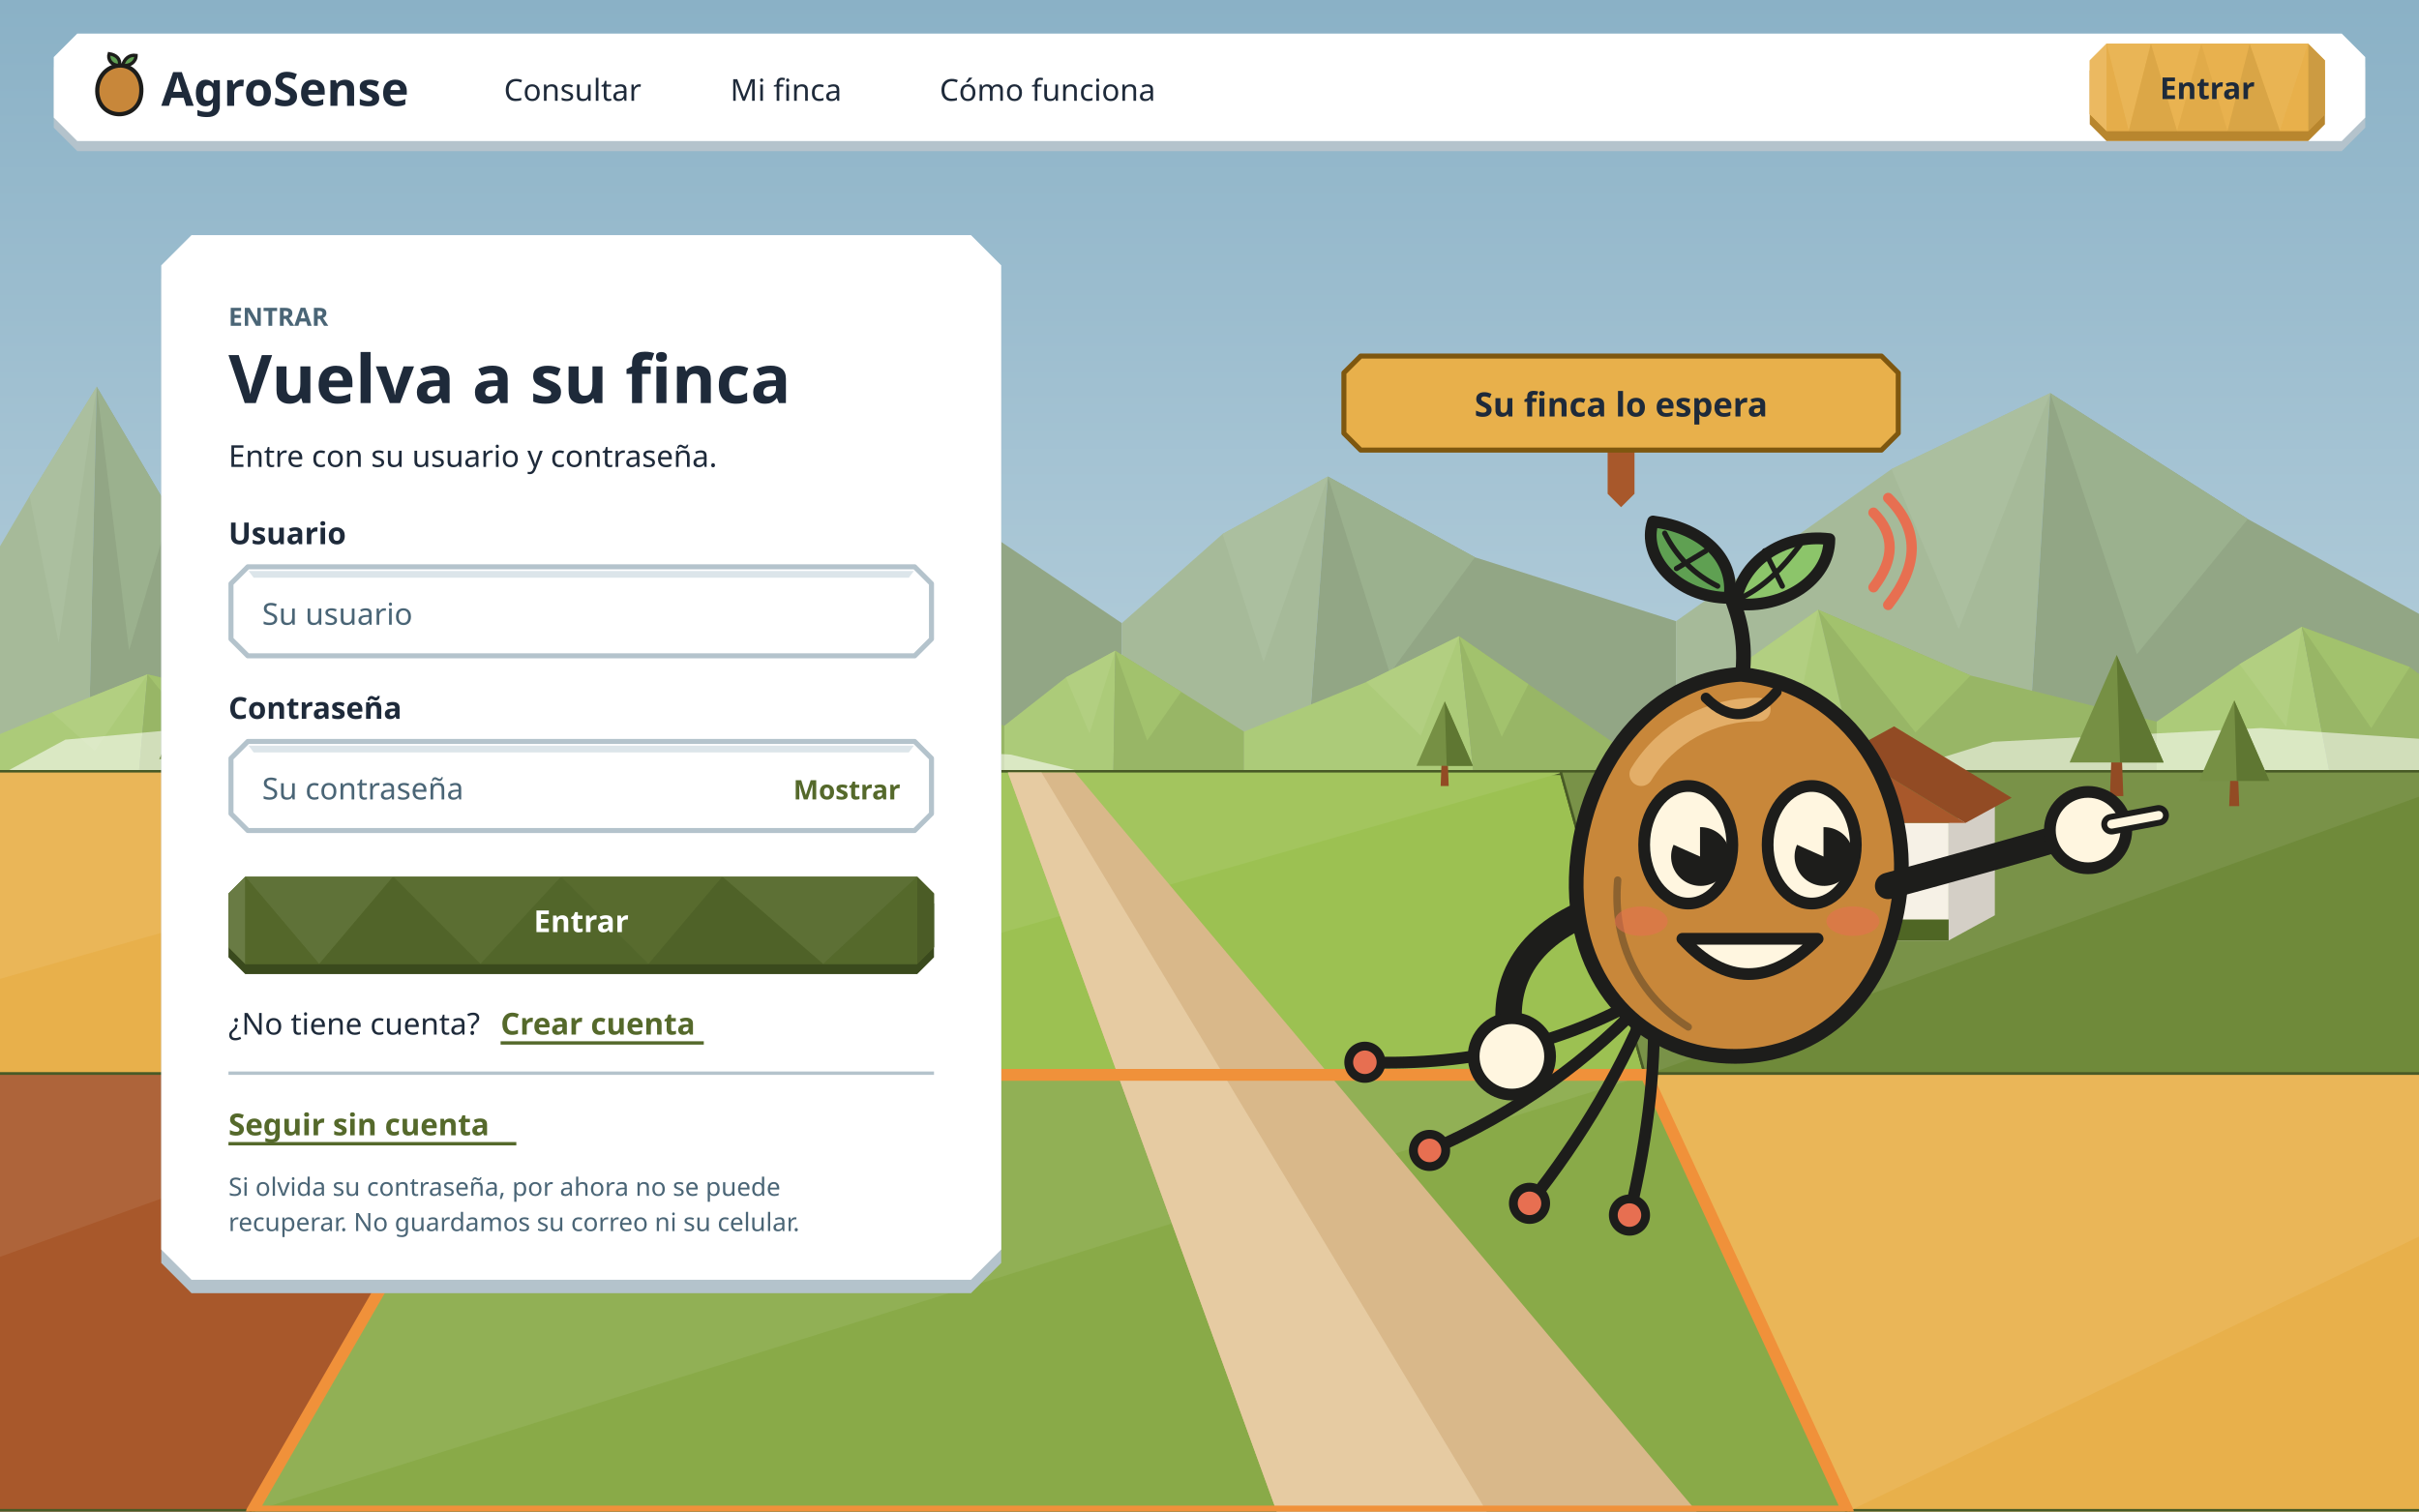
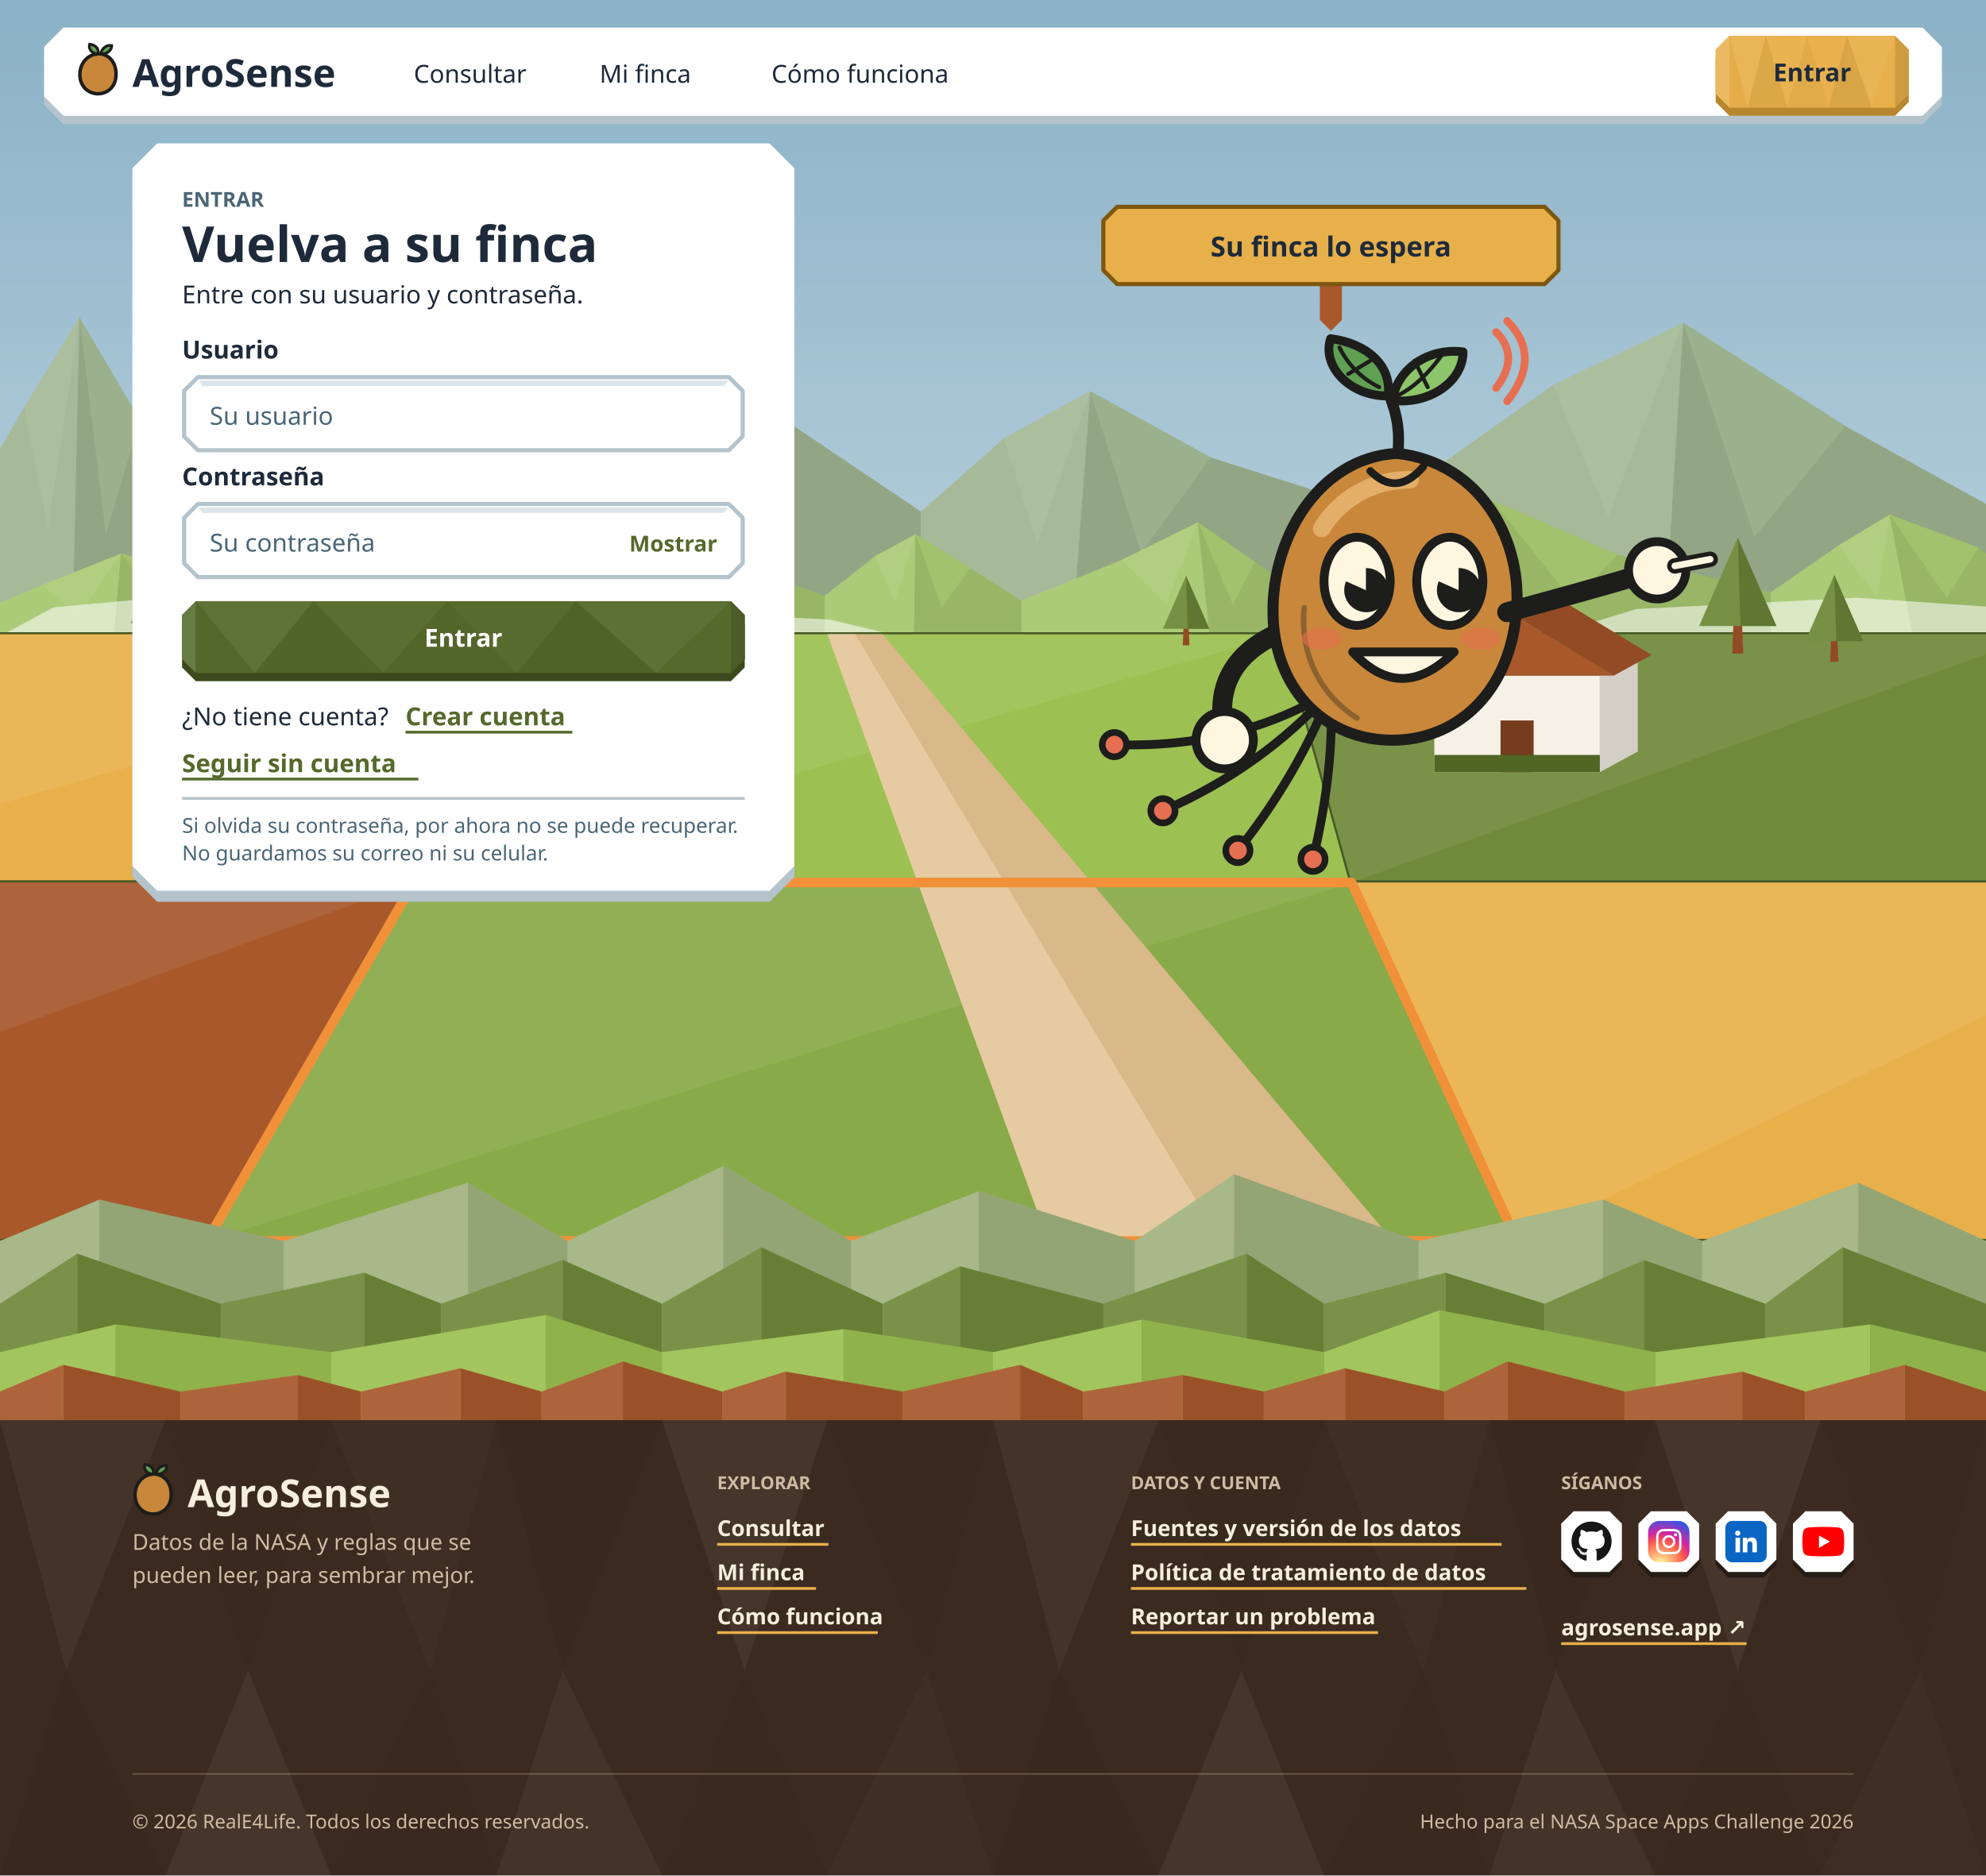
- <svg xmlns="http://www.w3.org/2000/svg" width="1440" height="900" viewBox="0 0 1440 900">
-   <rect width="1440" height="900" fill="#8FA9B8" />
+ <svg xmlns="http://www.w3.org/2000/svg" width="1440" height="1360" viewBox="0 0 1440 1360">
+   <rect width="1440" height="1360" fill="#8FA9B8" />
  <defs>
    <clipPath id="recorte-login">
      <rect width="1440" height="900" />
    </clipPath>
  </defs>
  <g id="fondo" clip-path="url(#recorte-login)">
    <g transform="translate(0 0) scale(1)">
      <g id="cielo">
        <defs>
          <linearGradient id="cielo-vereda" x1="0" y1="0" x2="0" y2="1">
            <stop offset="0" stop-color="#8AB1C6" />
            <stop offset="1" stop-color="#E0ECF1" />
          </linearGradient>
        </defs>
        <rect width="1440" height="900" fill="url(#cielo-vereda)" />
      </g>
      <g id="lejano">
        <polygon points="-40,393.222 17.606,295.331 57.566,230.245 52.22,470 -40,470" fill="#A6BA99" />
        <polygon points="57.566,230.245 101.401,304.605 158.177,381.239 158.177,470 52.22,470" fill="#92A685" />
        <polygon points="17.606,295.331 57.566,230.245 34.913,382.666" fill="#ABBF9F" />
        <polygon points="57.566,230.245 101.401,304.605 76.811,387.302" fill="#9BB18E" />
        <polygon points="158.177,381.239 303.641,266.091 410.507,187.566 409.388,470 158.177,470" fill="#A6BA99" />
        <polygon points="410.507,187.566 550.547,292.056 667.812,371.044 667.812,470 409.388,470" fill="#92A685" />
        <polygon points="303.641,266.091 410.507,187.566 356.514,368.045" fill="#ABBF9F" />
        <polygon points="410.507,187.566 550.547,292.056 479.967,381.028" fill="#9BB18E" />
        <polygon points="667.812,371.044 727.786,317.937 790.483,283.727 776.651,470 667.812,470" fill="#A6BA99" />
        <polygon points="790.483,283.727 877.992,331.801 997.726,369.864 997.726,470 776.651,470" fill="#92A685" />
        <polygon points="727.786,317.937 790.483,283.727 752.218,393.969" fill="#ABBF9F" />
        <polygon points="790.483,283.727 877.992,331.801 827.321,400.901" fill="#9BB18E" />
        <polygon points="997.726,369.864 1125.98,279.314 1220.45,234.059 1206.02,470 997.726,470" fill="#A6BA99" />
        <polygon points="1220.45,234.059 1338.11,309.047 1480,387.666 1480,470 1206.02,470" fill="#92A685" />
        <polygon points="1125.98,279.314 1220.45,234.059 1166,374.657" fill="#ABBF9F" />
        <polygon points="1220.45,234.059 1338.11,309.047 1272.06,389.524" fill="#9BB18E" />
      </g>
      <g id="medio">
        <polygon points="-40,453.72 30.942,424.23 87.808,401.53 81.83,470 -40,470" fill="#ACCB79" />
        <polygon points="87.808,401.53 163.929,419.574 252.098,432.524 252.098,470 81.83,470" fill="#98B666" />
        <polygon points="30.942,424.23 87.808,401.53 56.386,447.115" fill="#B2CF81" />
        <polygon points="87.808,401.53 163.929,419.574 122.879,444.787" fill="#A2C26D" />
        <polygon points="252.098,432.524 325.909,371.11 403.414,346.407 437.602,470 252.098,470" fill="#ACCB79" />
        <polygon points="403.414,346.407 505.675,398.93 597.892,432.128 597.892,470 437.602,470" fill="#98B666" />
        <polygon points="325.909,371.11 403.414,346.407 381.755,420.555" fill="#B2CF81" />
        <polygon points="403.414,346.407 505.675,398.93 471.639,434.465" fill="#A2C26D" />
        <polygon points="597.892,432.128 634.525,403.363 663.918,387.487 662.606,470 597.892,470" fill="#ACCB79" />
        <polygon points="663.918,387.487 703.137,411.9 740.58,435.632 740.58,470 662.606,470" fill="#98B666" />
        <polygon points="634.525,403.363 663.918,387.487 648.565,436.681" fill="#B2CF81" />
        <polygon points="663.918,387.487 703.137,411.9 682.871,440.95" fill="#A2C26D" />
        <polygon points="740.58,435.632 813.424,406.067 868.553,378.828 878.121,470 740.58,470" fill="#ACCB79" />
        <polygon points="868.553,378.828 909.824,407.404 961.824,443.19 961.824,470 878.121,470" fill="#98B666" />
        <polygon points="813.424,406.067 868.553,378.828 845.772,438.034" fill="#B2CF81" />
        <polygon points="868.553,378.828 909.824,407.404 893.973,438.702" fill="#A2C26D" />
        <polygon points="961.824,443.19 1028.1,401.533 1082.33,363.079 1107.51,470 961.824,470" fill="#ACCB79" />
        <polygon points="1082.33,363.079 1173.04,402.21 1283.86,429.665 1283.86,470 1107.51,470" fill="#98B666" />
        <polygon points="1028.1,401.533 1082.33,363.079 1067.81,435.767" fill="#B2CF81" />
        <polygon points="1082.33,363.079 1173.04,402.21 1140.27,436.105" fill="#A2C26D" />
        <polygon points="1283.86,429.665 1333.17,395.511 1370.22,373.223 1388.64,470 1283.86,470" fill="#ACCB79" />
        <polygon points="1370.22,373.223 1434.5,397.169 1480,431.419 1480,470 1388.64,470" fill="#98B666" />
        <polygon points="1333.17,395.511 1370.22,373.223 1360.9,432.756" fill="#B2CF81" />
        <polygon points="1370.22,373.223 1434.5,397.169 1411.57,433.585" fill="#A2C26D" />
      </g>
      <g id="niebla">
        <polygon points="1079.97,474.501 1186.41,441.699 1346.07,433.499 1527.01,445.8 1612.16,474.501" fill="#FFFFFF" fill-opacity="0.55" />
        <polygon points="241.935,465.794 327.561,446.923 456,442.206 601.563,449.282 670.064,465.794" fill="#FFFFFF" fill-opacity="0.55" />
        <polygon points="-28.161,476.647 38.872,440.412 139.422,431.353 253.379,444.941 307.006,476.647" fill="#FFFFFF" fill-opacity="0.55" />
      </g>
      <g id="parcelas">
        <polygon points="-40,460 430,460 300,640 -200,640" fill="#E8B04B" stroke="#485A26" stroke-width="3" stroke-linejoin="round" />
        <polygon points="-40,460 430,460 -200,640" fill="#EAB658" />
        <polygon points="430,460 930,460 980,640 300,640" fill="#9CC152" stroke="#485A26" stroke-width="3" stroke-linejoin="round" />
        <polygon points="430,460 930,460 300,640" fill="#A3C55E" />
        <polygon points="930,460 1480,460 1640,640 980,640" fill="#6F8A3A" stroke="#485A26" stroke-width="3" stroke-linejoin="round" />
        <polygon points="930,460 1480,460 980,640" fill="#799248" />
        <polygon points="-200,640 300,640 150,900 -420,900" fill="#A8582B" stroke="#485A26" stroke-width="3" stroke-linejoin="round" />
        <polygon points="-200,640 300,640 -420,900" fill="#AE643A" />
        <polygon points="300,640 980,640 1100,900 150,900" fill="#89AA48" stroke="#485A26" stroke-width="3" stroke-linejoin="round" />
        <polygon points="300,640 980,640 150,900" fill="#91B055" />
        <polygon points="980,640 1640,640 1900,900 1100,900" fill="#E8B04B" stroke="#485A26" stroke-width="3" stroke-linejoin="round" />
        <polygon points="980,640 1640,640 1100,900" fill="#EAB658" />
      </g>
      <g id="camino">
        <polygon points="600,460 640,460 1010,900 760,900" fill="#D9B88A" />
        <polygon points="600,460 620,460 885,900 760,900" fill="#E6CBA2" />
      </g>
      <g id="arboles">
        <polygon points="116.4,470 123.6,470 122.7,446.6 117.3,446.6" fill="#924B24" />
        <polygon points="120,394.4 145.2,452 94.8,452" fill="#769044" />
        <polygon points="120,394.4 145.2,452 121.8,452" fill="#5F7732" />
        <polygon points="187.2,476 192.8,476 192.1,457.8 187.9,457.8" fill="#924B24" />
        <polygon points="190,417.2 209.6,462 170.4,462" fill="#769044" />
        <polygon points="190,417.2 209.6,462 191.4,462" fill="#5F7732" />
        <polygon points="1256,474 1264,474 1263,448 1257,448" fill="#924B24" />
        <polygon points="1260,390 1288,454 1232,454" fill="#769044" />
        <polygon points="1260,390 1288,454 1262,454" fill="#5F7732" />
        <polygon points="1327,480 1333,480 1332.25,460.5 1327.75,460.5" fill="#924B24" />
        <polygon points="1330,417 1351,465 1309,465" fill="#769044" />
        <polygon points="1330,417 1351,465 1331.5,465" fill="#5F7732" />
        <polygon points="857.6,468 862.4,468 861.8,452.4 858.2,452.4" fill="#924B24" />
        <polygon points="860,417.6 876.8,456 843.2,456" fill="#769044" />
        <polygon points="860,417.6 876.8,456 861.2,456" fill="#5F7732" />
      </g>
      <g id="casa">
        <polygon points="1040,490 1160,490 1160,560 1040,560" fill="#F6F1E6" />
        <polygon points="1160,490 1187.5,475 1187.5,545 1160,560" fill="#D4CFC6" />
        <polygon points="1030,490 1100,447.5 1170,490" fill="#A8582B" />
        <polygon points="1100,447.5 1170,490 1197.5,475 1127.5,432.5" fill="#924B24" />
        <polygon points="1088,522.5 1112,522.5 1112,560 1088,560" fill="#753C1D" />
        <polygon points="1040,547.5 1160,547.5 1160,560 1040,560" fill="#4F6624" />
      </g>
      <g id="lote-resaltado">
        <polygon points="300,640 980,640 1100,900 150,900" fill="none" stroke="#F0913A" stroke-width="7" stroke-linejoin="round" />
      </g>
    </g>
  </g>
  <g id="barra" transform="translate(0 0)">
    <polygon points="46,26 1394,26 1408,40 1408,76 1394,90 46,90 32,76 32,40" fill="#B4C3CC" />
    <polygon points="46,20 1394,20 1408,34 1408,70 1394,84 46,84 32,70 32,34" fill="#FFFFFF" />
    <g id="marca" transform="translate(56 30)">
      <path d="M16 9c9 .6 13 9 12 17-.8 8-7 12-13 12S3 34 2 26C1 17 7 9 16 9z" fill="#C8873A" stroke="#1D1D1B" stroke-width="2.5" />
      <path d="M15 9c-5 0-7-4-6-7 4 .6 7 3 6 7zm2 0c4 .6 8-2 8-6-4-.6-7 2-8 6z" fill="#5FA052" stroke="#1D1D1B" stroke-width="2" />
      <text x="40" y="33" font-family="Fredoka" font-weight="600" font-size="28" fill="#1E2A3A" text-anchor="start">AgroSense</text>
    </g>
    <text x="300" y="60" font-family="Atkinson Hyperlegible" font-weight="400" font-size="18" fill="#1E2A3A" text-anchor="start">Consultar</text>
    <text x="434.72" y="60" font-family="Atkinson Hyperlegible" font-weight="400" font-size="18" fill="#1E2A3A" text-anchor="start">Mi finca</text>
    <text x="559.36" y="60" font-family="Atkinson Hyperlegible" font-weight="400" font-size="18" fill="#1E2A3A" text-anchor="start">Cómo funciona</text>
    <g id="boton-secondary" transform="translate(1244 26)">
      <polygon points="10,6 130,6 140,16 140,48 130,58 10,58 0,48 0,16" fill="#B8862E" />
      <polygon points="10,0 130,0 140,10 140,42 130,52 10,52 0,42 0,10" fill="#E8B04B" />
      <polygon points="10,0 10,52 0,42 0,10" fill="#EBB961" />
      <polygon points="130,0 140,10 140,42 130,52" fill="#CC9B42" />
      <polygon points="10,0 36.4,0 23.2,52" fill="#E9B556" />
      <polygon points="10,0 23.2,52 10,52" fill="#E5AD4A" />
      <polygon points="36.4,0 66.4,0 52,52" fill="#E9B351" />
      <polygon points="36.4,0 52,52 23.2,52" fill="#DCA747" />
      <polygon points="66.4,0 95.2,0 82,52" fill="#E8B14E" />
      <polygon points="66.4,0 82,52 52,52" fill="#E1AB49" />
      <polygon points="95.2,0 130,0 113.2,52" fill="#E9B453" />
      <polygon points="95.2,0 113.2,52 82,52" fill="#D9A546" />
      <polygon points="130,0 130,52 113.2,52" fill="#E8B04B" />
      <text x="70" y="33" font-family="Atkinson Hyperlegible" font-weight="700" font-size="18" fill="#1E2A3A" text-anchor="middle">Entrar</text>
    </g>
  </g>
-   <g id="letrero" transform="translate(800 212)">
+   <g id="letrero" transform="translate(800 150)">
    <polygon points="157,52 173,52 173,82 165,90 157,82" fill="#A8582B" />
    <polygon points="10,0 320,0 330,10 330,46 320,56 10,56 0,46 0,10" fill="#E8B04B" stroke="#7E570F" stroke-width="3" stroke-linejoin="round" />
    <text x="165" y="36" font-family="Atkinson Hyperlegible" font-weight="700" font-size="20" fill="#1E2A3A" text-anchor="middle">Su finca lo espera</text>
  </g>
-   <g id="mascota" transform="translate(760 300) scale(1.75)">
+   <g id="mascota" transform="translate(760 236) scale(1.6)">
    <g id="semilla" transform="translate(0 0)">
      <path d="M128 166 Q85 192 30 190" fill="none" stroke="#1D1D1B" stroke-width="4" stroke-linecap="round" stroke-linejoin="round" />
      <circle cx="30" cy="190" r="5.5" fill="#E76F51" stroke="#1D1D1B" stroke-width="3" />
      <path d="M128 166 Q96 201 52 220" fill="none" stroke="#1D1D1B" stroke-width="4" stroke-linecap="round" stroke-linejoin="round" />
      <circle cx="52" cy="220" r="5.5" fill="#E76F51" stroke="#1D1D1B" stroke-width="3" />
      <path d="M128 166 Q113 204 86 238" fill="none" stroke="#1D1D1B" stroke-width="4" stroke-linecap="round" stroke-linejoin="round" />
      <circle cx="86" cy="238" r="5.5" fill="#E76F51" stroke="#1D1D1B" stroke-width="3" />
      <path d="M128 166 Q130 200 120 242" fill="none" stroke="#1D1D1B" stroke-width="4" stroke-linecap="round" stroke-linejoin="round" />
      <circle cx="120" cy="242" r="5.5" fill="#E76F51" stroke="#1D1D1B" stroke-width="3" />
      <path d="M108 138 C82 148 76 166 80 184" fill="none" stroke="#1D1D1B" stroke-width="9" stroke-linecap="round" stroke-linejoin="round" />
      <circle cx="80" cy="188" r="13" fill="#FFF6E0" stroke="#1D1D1B" stroke-width="4" />
      <path d="M158 62 C160 48 158 40 154 30" fill="none" stroke="#1D1D1B" stroke-width="5" stroke-linecap="round" stroke-linejoin="round" />
      <path d="M154 32 C136 32 124 18 128 6 C144 8 156 18 154 32Z" fill="#5FA052" stroke="#1D1D1B" stroke-width="4" stroke-linecap="round" stroke-linejoin="round" />
      <path d="M156 34 C172 36 188 26 188 12 C172 10 158 20 156 34Z" fill="#8CC56A" stroke="#1D1D1B" stroke-width="4" stroke-linecap="round" stroke-linejoin="round" />
      <path d="M150 28 C142 24 136 18 132 10 M146 16 L136 22 M178 14 C172 22 166 28 158 32 M172 28 L166 16" fill="none" stroke="#1D1D1B" stroke-width="1.8" stroke-linecap="round" stroke-linejoin="round" />
      <path d="M203 3 Q214 14 203 28.4" fill="none" stroke="#E76F51" stroke-width="3.5" stroke-linecap="round" stroke-linejoin="round" />
      <path d="M208 -2 Q224 14 208 34.4" fill="none" stroke="#E76F51" stroke-width="3.5" stroke-linecap="round" stroke-linejoin="round" />
      <path d="M158 58 C196 62 216 98 212 132 C208 168 184 188 156 188 C126 188 104 166 102 134 C100 98 122 60 158 58Z" fill="#C8873A" stroke="#1D1D1B" stroke-width="5" stroke-linecap="round" stroke-linejoin="round" />
      <path d="M124 92 A46 46 0 0 1 164 70" fill="none" stroke="#E3AE68" stroke-width="8" stroke-linecap="round" stroke-linejoin="round" />
      <path d="M116 128 C114 150 124 168 140 178" fill="none" stroke="#1D1D1B" stroke-width="2.5" stroke-linecap="round" stroke-linejoin="round" opacity="0.35" />
      <path d="M146 66 Q158 78 170 64" fill="none" stroke="#1D1D1B" stroke-width="3.5" stroke-linecap="round" stroke-linejoin="round" />
      <ellipse cx="124" cy="142" rx="9" ry="5" fill="#E76F51" opacity="0.55" />
      <ellipse cx="196" cy="142" rx="9" ry="5" fill="#E76F51" opacity="0.55" />
      <ellipse cx="140" cy="116" rx="15" ry="20" fill="#FFF6E0" stroke="#1D1D1B" stroke-width="4" />
      <path d="M144 120 m0 -10 a10 10 0 1 1 -9 6 l9 4Z" fill="#1D1D1B" />
      <ellipse cx="182" cy="116" rx="15" ry="20" fill="#FFF6E0" stroke="#1D1D1B" stroke-width="4" />
      <path d="M186 120 m0 -10 a10 10 0 1 1 -9 6 l9 4Z" fill="#1D1D1B" />
      <path d="M138 148 Q160 172 184 148Z" fill="#FFF6E0" stroke="#1D1D1B" stroke-width="4" stroke-linecap="round" stroke-linejoin="round" />
      <path d="M208 130 C230 124 252 118 272 112" fill="none" stroke="#1D1D1B" stroke-width="9" stroke-linecap="round" stroke-linejoin="round" />
      <circle cx="276" cy="111" r="13" fill="#FFF6E0" stroke="#1D1D1B" stroke-width="4" />
      <path d="M284 109 l16 -3" fill="none" stroke="#1D1D1B" stroke-width="7" stroke-linecap="round" stroke-linejoin="round" />
      <path d="M284 109 l16 -3" fill="none" stroke="#FFF6E0" stroke-width="3" stroke-linecap="round" stroke-linejoin="round" />
    </g>
  </g>
-   <g id="tarjeta" transform="translate(96 140)">
-     <polygon points="18,8 482,8 500,26 500,612 482,630 18,630 0,612 0,26" fill="#B4C3CC" />
-     <polygon points="18,0 482,0 500,18 500,604 482,622 18,622 0,604 0,18" fill="#FFFFFF" />
-   </g>
-   <g id="contenido" transform="translate(96 140)">
-     <text x="40" y="54" font-family="Atkinson Hyperlegible" font-weight="700" font-size="15" fill="#4A6576" text-anchor="start">ENTRAR</text>
-     <text x="40" y="100" font-family="Fredoka" font-weight="600" font-size="40" fill="#1E2A3A" text-anchor="start">Vuelva a su finca</text>
-     <text x="40" y="138" font-family="Atkinson Hyperlegible" font-weight="400" font-size="18" fill="#1E2A3A" text-anchor="start">Entre con su usuario y contraseña.</text>
-     <g id="campo-usuario" transform="translate(40 184)">
+   <g id="tarjeta" transform="translate(96 104)">
+     <polygon points="18,8 462,8 480,26 480,532 462,550 18,550 0,532 0,26" fill="#B4C3CC" />
+     <polygon points="18,0 462,0 480,18 480,524 462,542 18,542 0,524 0,18" fill="#FFFFFF" />
+   </g>
+   <g id="contenido" transform="translate(96 104)">
+     <text x="36" y="46" font-family="Atkinson Hyperlegible" font-weight="700" font-size="15" fill="#4A6576" text-anchor="start">ENTRAR</text>
+     <text x="36" y="86" font-family="Fredoka" font-weight="600" font-size="36" fill="#1E2A3A" text-anchor="start">Vuelva a su finca</text>
+     <text x="36" y="116" font-family="Atkinson Hyperlegible" font-weight="400" font-size="18" fill="#1E2A3A" text-anchor="start">Entre con su usuario y contraseña.</text>
+     <g id="campo-usuario" transform="translate(36 156)">
      <text x="0" y="0" font-family="Atkinson Hyperlegible" font-weight="700" font-size="18" fill="#1E2A3A" text-anchor="start">Usuario</text>
-       <polygon points="11.5,13.5 408.5,13.5 418.5,23.5 418.5,56.5 408.5,66.5 11.5,66.5 1.5,56.5 1.5,23.5" fill="#FFFFFF" stroke="#B4C3CC" stroke-width="3" stroke-linejoin="round" />
-       <polygon points="12,16 408,16 405,20 15,20" fill="#DCE5EA" />
+       <polygon points="11.5,13.5 396.5,13.5 406.5,23.5 406.5,56.5 396.5,66.5 11.5,66.5 1.5,56.5 1.5,23.5" fill="#FFFFFF" stroke="#B4C3CC" stroke-width="3" stroke-linejoin="round" />
+       <polygon points="12,16 396,16 393,20 15,20" fill="#DCE5EA" />
      <text x="20" y="48" font-family="Atkinson Hyperlegible" font-weight="400" font-size="18" fill="#4A6576" text-anchor="start">Su usuario</text>
    </g>
-     <g id="campo-contrasena" transform="translate(40 288)">
+     <g id="campo-contrasena" transform="translate(36 248)">
      <text x="0" y="0" font-family="Atkinson Hyperlegible" font-weight="700" font-size="18" fill="#1E2A3A" text-anchor="start">Contraseña</text>
-       <polygon points="11.5,13.5 408.5,13.5 418.5,23.5 418.5,56.5 408.5,66.5 11.5,66.5 1.5,56.5 1.5,23.5" fill="#FFFFFF" stroke="#B4C3CC" stroke-width="3" stroke-linejoin="round" />
-       <polygon points="12,16 408,16 405,20 15,20" fill="#DCE5EA" />
+       <polygon points="11.5,13.5 396.5,13.5 406.5,23.5 406.5,56.5 396.5,66.5 11.5,66.5 1.5,56.5 1.5,23.5" fill="#FFFFFF" stroke="#B4C3CC" stroke-width="3" stroke-linejoin="round" />
+       <polygon points="12,16 396,16 393,20 15,20" fill="#DCE5EA" />
      <text x="20" y="48" font-family="Atkinson Hyperlegible" font-weight="400" font-size="18" fill="#4A6576" text-anchor="start">Su contraseña</text>
-       <text x="400" y="48" font-family="Atkinson Hyperlegible" font-weight="700" font-size="16" fill="#55692B" text-anchor="end">Mostrar</text>
-     </g>
-     <g id="boton-primary" transform="translate(40 382)">
-       <polygon points="10,6 410,6 420,16 420,48 410,58 10,58 0,48 0,16" fill="#3A4A1D" />
-       <polygon points="10,0 410,0 420,10 420,42 410,52 10,52 0,42 0,10" fill="#55692B" />
+       <text x="388" y="48" font-family="Atkinson Hyperlegible" font-weight="700" font-size="16" fill="#55692B" text-anchor="end">Mostrar</text>
+     </g>
+     <g id="boton-primary" transform="translate(36 332)">
+       <polygon points="10,6 398,6 408,16 408,48 398,58 10,58 0,48 0,16" fill="#3A4A1D" />
+       <polygon points="10,0 398,0 408,10 408,42 398,52 10,52 0,42 0,10" fill="#55692B" />
      <polygon points="10,0 10,52 0,42 0,10" fill="#697B44" />
-       <polygon points="410,0 420,10 420,42 410,52" fill="#4B5C26" />
-       <polygon points="10,0 98,0 54,52" fill="#5F7238" />
-       <polygon points="10,0 54,52 10,52" fill="#54672A" />
-       <polygon points="98,0 198,0 150,52" fill="#5B6E32" />
-       <polygon points="98,0 150,52 54,52" fill="#516429" />
-       <polygon points="198,0 294,0 250,52" fill="#586B2E" />
-       <polygon points="198,0 250,52 150,52" fill="#52662A" />
-       <polygon points="294,0 410,0 354,52" fill="#5D7035" />
-       <polygon points="294,0 354,52 250,52" fill="#4F6228" />
-       <polygon points="410,0 410,52 354,52" fill="#55692B" />
-       <text x="210" y="33" font-family="Atkinson Hyperlegible" font-weight="700" font-size="18" fill="#FFFFFF" text-anchor="middle">Entrar</text>
-     </g>
-     <text x="40" y="476" font-family="Atkinson Hyperlegible" font-weight="400" font-size="18" fill="#1E2A3A" text-anchor="start">¿No tiene cuenta?</text>
-     <text x="202" y="476" font-family="Atkinson Hyperlegible" font-weight="700" font-size="18" fill="#55692B" text-anchor="start">Crear cuenta</text>
-     <rect x="202" y="480" width="120.96" height="2" fill="#55692B" />
-     <rect x="40" y="498" width="420" height="2" fill="#B4C3CC" />
-     <text x="40" y="536" font-family="Atkinson Hyperlegible" font-weight="700" font-size="18" fill="#55692B" text-anchor="start">Seguir sin cuenta</text>
-     <rect x="40" y="540" width="171.36" height="2" fill="#55692B" />
-     <text x="40" y="572" font-family="Atkinson Hyperlegible" font-weight="400" font-size="15" fill="#4A6576" text-anchor="start">Si olvida su contraseña, por ahora no se puede</text>
-     <text x="40" y="593" font-family="Atkinson Hyperlegible" font-weight="400" font-size="15" fill="#4A6576" text-anchor="start">recuperar. No guardamos su correo ni su celular.</text>
+       <polygon points="398,0 408,10 408,42 398,52" fill="#4B5C26" />
+       <polygon points="10,0 95.36,0 52.68,52" fill="#5F7238" />
+       <polygon points="10,0 52.68,52 10,52" fill="#54672A" />
+       <polygon points="95.36,0 192.36,0 145.8,52" fill="#5B6E32" />
+       <polygon points="95.36,0 145.8,52 52.68,52" fill="#516429" />
+       <polygon points="192.36,0 285.48,0 242.8,52" fill="#586B2E" />
+       <polygon points="192.36,0 242.8,52 145.8,52" fill="#52662A" />
+       <polygon points="285.48,0 398,0 343.68,52" fill="#5D7035" />
+       <polygon points="285.48,0 343.68,52 242.8,52" fill="#4F6228" />
+       <polygon points="398,0 398,52 343.68,52" fill="#55692B" />
+       <text x="204" y="33" font-family="Atkinson Hyperlegible" font-weight="700" font-size="18" fill="#FFFFFF" text-anchor="middle">Entrar</text>
+     </g>
+     <text x="36" y="422" font-family="Atkinson Hyperlegible" font-weight="400" font-size="18" fill="#1E2A3A" text-anchor="start">¿No tiene cuenta?</text>
+     <text x="198" y="422" font-family="Atkinson Hyperlegible" font-weight="700" font-size="18" fill="#55692B" text-anchor="start">Crear cuenta</text>
+     <rect x="198" y="426" width="120.96" height="2" fill="#55692B" />
+     <text x="36" y="456" font-family="Atkinson Hyperlegible" font-weight="700" font-size="18" fill="#55692B" text-anchor="start">Seguir sin cuenta</text>
+     <rect x="36" y="460" width="171.36" height="2" fill="#55692B" />
+     <rect x="36" y="474" width="408" height="2" fill="#B4C3CC" />
+     <text x="36" y="500" font-family="Atkinson Hyperlegible" font-weight="400" font-size="15" fill="#4A6576" text-anchor="start">Si olvida su contraseña, por ahora no se puede recuperar.</text>
+     <text x="36" y="520" font-family="Atkinson Hyperlegible" font-weight="400" font-size="15" fill="#4A6576" text-anchor="start">No guardamos su correo ni su celular.</text>
+   </g>
+   <g id="pie" transform="translate(0 900)">
+     <rect x="0" y="0" width="1440" height="130" fill="#8FA9B8" />
+     <polygon points="0,0 72,-30.03 72,130 0,130" fill="#A8B888" />
+     <polygon points="72,-30.03 205.714,0 205.714,130 72,130" fill="#94A575" />
+     <polygon points="205.714,0 339.429,-42.315 339.429,130 205.714,130" fill="#A8B888" />
+     <polygon points="339.429,-42.315 411.429,0 411.429,130 339.429,130" fill="#94A575" />
+     <polygon points="411.429,0 524.571,-54.6 524.571,130 411.429,130" fill="#A8B888" />
+     <polygon points="524.571,-54.6 617.143,0 617.143,130 524.571,130" fill="#94A575" />
+     <polygon points="617.143,0 709.714,-36.172 709.714,130 617.143,130" fill="#A8B888" />
+     <polygon points="709.714,-36.172 822.857,0 822.857,130 709.714,130" fill="#94A575" />
+     <polygon points="822.857,0 894.857,-48.458 894.857,130 822.857,130" fill="#A8B888" />
+     <polygon points="894.857,-48.458 1028.57,0 1028.57,130 894.857,130" fill="#94A575" />
+     <polygon points="1028.57,0 1162.29,-30.03 1162.29,130 1028.57,130" fill="#A8B888" />
+     <polygon points="1162.29,-30.03 1234.29,0 1234.29,130 1162.29,130" fill="#94A575" />
+     <polygon points="1234.29,0 1347.43,-42.315 1347.43,130 1234.29,130" fill="#A8B888" />
+     <polygon points="1347.43,-42.315 1440,0 1440,130 1347.43,130" fill="#94A575" />
+     <polygon points="0,45.5 56,9.157 56,130 0,130" fill="#799248" />
+     <polygon points="56,9.157 160,45.5 160,130 56,130" fill="#667F35" />
+     <polygon points="160,45.5 264,22.977 264,130 160,130" fill="#799248" />
+     <polygon points="264,22.977 320,45.5 320,130 264,130" fill="#667F35" />
+     <polygon points="320,45.5 408,13.764 408,130 320,130" fill="#799248" />
+     <polygon points="408,13.764 480,45.5 480,130 408,130" fill="#667F35" />
+     <polygon points="480,45.5 552,4.55 552,130 480,130" fill="#799248" />
+     <polygon points="552,4.55 640,45.5 640,130 552,130" fill="#667F35" />
+     <polygon points="640,45.5 696,18.371 696,130 640,130" fill="#799248" />
+     <polygon points="696,18.371 800,45.5 800,130 696,130" fill="#667F35" />
+     <polygon points="800,45.5 904,9.157 904,130 800,130" fill="#799248" />
+     <polygon points="904,9.157 960,45.5 960,130 904,130" fill="#667F35" />
+     <polygon points="960,45.5 1048,22.977 1048,130 960,130" fill="#799248" />
+     <polygon points="1048,22.977 1120,45.5 1120,130 1048,130" fill="#667F35" />
+     <polygon points="1120,45.5 1192,13.764 1192,130 1120,130" fill="#799248" />
+     <polygon points="1192,13.764 1280,45.5 1280,130 1192,130" fill="#667F35" />
+     <polygon points="1280,45.5 1336,4.55 1336,130 1280,130" fill="#799248" />
+     <polygon points="1336,4.55 1440,45.5 1440,130 1336,130" fill="#667F35" />
+     <polygon points="0,80.6 84,60.447 84,130 0,130" fill="#A3C55E" />
+     <polygon points="84,60.447 240,80.6 240,130 84,130" fill="#90B24B" />
+     <polygon points="240,80.6 396,53.602 396,130 240,130" fill="#A3C55E" />
+     <polygon points="396,53.602 480,80.6 480,130 396,130" fill="#90B24B" />
+     <polygon points="480,80.6 612,63.869 612,130 480,130" fill="#A3C55E" />
+     <polygon points="612,63.869 720,80.6 720,130 612,130" fill="#90B24B" />
+     <polygon points="720,80.6 828,57.025 828,130 720,130" fill="#A3C55E" />
+     <polygon points="828,57.025 960,80.6 960,130 828,130" fill="#90B24B" />
+     <polygon points="960,80.6 1044,50.18 1044,130 960,130" fill="#A3C55E" />
+     <polygon points="1044,50.18 1200,80.6 1200,130 1044,130" fill="#90B24B" />
+     <polygon points="1200,80.6 1356,60.447 1356,130 1200,130" fill="#A3C55E" />
+     <polygon points="1356,60.447 1440,80.6 1440,130 1356,130" fill="#90B24B" />
+     <polygon points="0,109.2 45.818,89.817 45.818,130 0,130" fill="#AE643A" />
+     <polygon points="45.818,89.817 130.909,109.2 130.909,130 45.818,130" fill="#9B5128" />
+     <polygon points="130.909,109.2 216,97.188 216,130 130.909,130" fill="#AE643A" />
+     <polygon points="216,97.188 261.818,109.2 261.818,130 216,130" fill="#9B5128" />
+     <polygon points="261.818,109.2 333.818,92.274 333.818,130 261.818,130" fill="#AE643A" />
+     <polygon points="333.818,92.274 392.727,109.2 392.727,130 333.818,130" fill="#9B5128" />
+     <polygon points="392.727,109.2 451.636,87.36 451.636,130 392.727,130" fill="#AE643A" />
+     <polygon points="451.636,87.36 523.636,109.2 523.636,130 451.636,130" fill="#9B5128" />
+     <polygon points="523.636,109.2 569.455,94.731 569.455,130 523.636,130" fill="#AE643A" />
+     <polygon points="569.455,94.731 654.545,109.2 654.545,130 569.455,130" fill="#9B5128" />
+     <polygon points="654.545,109.2 739.636,89.817 739.636,130 654.545,130" fill="#AE643A" />
+     <polygon points="739.636,89.817 785.455,109.2 785.455,130 739.636,130" fill="#9B5128" />
+     <polygon points="785.455,109.2 857.455,97.188 857.455,130 785.455,130" fill="#AE643A" />
+     <polygon points="857.455,97.188 916.364,109.2 916.364,130 857.455,130" fill="#9B5128" />
+     <polygon points="916.364,109.2 975.273,92.274 975.273,130 916.364,130" fill="#AE643A" />
+     <polygon points="975.273,92.274 1047.27,109.2 1047.27,130 975.273,130" fill="#9B5128" />
+     <polygon points="1047.27,109.2 1093.09,87.36 1093.09,130 1047.27,130" fill="#AE643A" />
+     <polygon points="1093.09,87.36 1178.18,109.2 1178.18,130 1093.09,130" fill="#9B5128" />
+     <polygon points="1178.18,109.2 1263.27,94.731 1263.27,130 1178.18,130" fill="#AE643A" />
+     <polygon points="1263.27,94.731 1309.09,109.2 1309.09,130 1263.27,130" fill="#9B5128" />
+     <polygon points="1309.09,109.2 1381.09,89.817 1381.09,130 1309.09,130" fill="#AE643A" />
+     <polygon points="1381.09,89.817 1440,109.2 1440,130 1381.09,130" fill="#9B5128" />
+     <rect x="0" y="130" width="1440" height="330" fill="#3B2A20" />
+     <polygon points="0,130 120,130 48,311.5" fill="#433329" />
+     <polygon points="48,311.5 120,460 0,460" fill="#38281E" />
+     <polygon points="120,130 240,130 180,311.5" fill="#39291F" />
+     <polygon points="180,311.5 240,460 120,460" fill="#45352B" />
+     <polygon points="240,130 360,130 312,311.5" fill="#3F2E24" />
+     <polygon points="312,311.5 360,460 240,460" fill="#3A291F" />
+     <polygon points="360,130 480,130 408,311.5" fill="#38281E" />
+     <polygon points="408,311.5 480,460 360,460" fill="#433329" />
+     <polygon points="480,130 600,130 540,311.5" fill="#45352B" />
+     <polygon points="540,311.5 600,460 480,460" fill="#39291F" />
+     <polygon points="600,130 720,130 672,311.5" fill="#3A291F" />
+     <polygon points="672,311.5 720,460 600,460" fill="#3F2E24" />
+     <polygon points="720,130 840,130 768,311.5" fill="#433329" />
+     <polygon points="768,311.5 840,460 720,460" fill="#38281E" />
+     <polygon points="840,130 960,130 900,311.5" fill="#39291F" />
+     <polygon points="900,311.5 960,460 840,460" fill="#45352B" />
+     <polygon points="960,130 1080,130 1032,311.5" fill="#3F2E24" />
+     <polygon points="1032,311.5 1080,460 960,460" fill="#3A291F" />
+     <polygon points="1080,130 1200,130 1128,311.5" fill="#38281E" />
+     <polygon points="1128,311.5 1200,460 1080,460" fill="#433329" />
+     <polygon points="1200,130 1320,130 1260,311.5" fill="#45352B" />
+     <polygon points="1260,311.5 1320,460 1200,460" fill="#39291F" />
+     <polygon points="1320,130 1440,130 1392,311.5" fill="#3A291F" />
+     <polygon points="1392,311.5 1440,460 1320,460" fill="#3F2E24" />
+     <g id="marca" transform="translate(96 160)">
+       <path d="M16 9c9 .6 13 9 12 17-.8 8-7 12-13 12S3 34 2 26C1 17 7 9 16 9z" fill="#C8873A" stroke="#1D1D1B" stroke-width="2.5" />
+       <path d="M15 9c-5 0-7-4-6-7 4 .6 7 3 6 7zm2 0c4 .6 8-2 8-6-4-.6-7 2-8 6z" fill="#5FA052" stroke="#1D1D1B" stroke-width="2" />
+       <text x="40" y="33" font-family="Fredoka" font-weight="600" font-size="28" fill="#F6EEDF" text-anchor="start">AgroSense</text>
+     </g>
+     <text x="96" y="224" font-family="Atkinson Hyperlegible" font-weight="400" font-size="16" fill="#CDBBA3" text-anchor="start">Datos de la NASA y reglas que se</text>
+     <text x="96" y="248" font-family="Atkinson Hyperlegible" font-weight="400" font-size="16" fill="#CDBBA3" text-anchor="start">pueden leer, para sembrar mejor.</text>
+     <text x="520" y="180" font-family="Atkinson Hyperlegible" font-weight="700" font-size="13" fill="#CDBBA3" text-anchor="start">EXPLORAR</text>
+     <text x="520" y="214" font-family="Atkinson Hyperlegible" font-weight="700" font-size="16" fill="#F6EEDF" text-anchor="start">Consultar</text>
+     <rect x="520" y="219" width="80.64" height="2" fill="#E8B04B" />
+     <text x="520" y="246" font-family="Atkinson Hyperlegible" font-weight="700" font-size="16" fill="#F6EEDF" text-anchor="start">Mi finca</text>
+     <rect x="520" y="251" width="71.68" height="2" fill="#E8B04B" />
+     <text x="520" y="278" font-family="Atkinson Hyperlegible" font-weight="700" font-size="16" fill="#F6EEDF" text-anchor="start">Cómo funciona</text>
+     <rect x="520" y="283" width="116.48" height="2" fill="#E8B04B" />
+     <text x="820" y="180" font-family="Atkinson Hyperlegible" font-weight="700" font-size="13" fill="#CDBBA3" text-anchor="start">DATOS Y CUENTA</text>
+     <text x="820" y="214" font-family="Atkinson Hyperlegible" font-weight="700" font-size="16" fill="#F6EEDF" text-anchor="start">Fuentes y versión de los datos</text>
+     <rect x="820" y="219" width="268.8" height="2" fill="#E8B04B" />
+     <text x="820" y="246" font-family="Atkinson Hyperlegible" font-weight="700" font-size="16" fill="#F6EEDF" text-anchor="start">Política de tratamiento de datos</text>
+     <rect x="820" y="251" width="286.72" height="2" fill="#E8B04B" />
+     <text x="820" y="278" font-family="Atkinson Hyperlegible" font-weight="700" font-size="16" fill="#F6EEDF" text-anchor="start">Reportar un problema</text>
+     <rect x="820" y="283" width="179.2" height="2" fill="#E8B04B" />
+     <text x="1132" y="180" font-family="Atkinson Hyperlegible" font-weight="700" font-size="13" fill="#CDBBA3" text-anchor="start">SÍGANOS</text>
+     <g id="red-github" transform="translate(1132 196)">
+       <polygon points="9,4 35,4 44,13 44,39 35,48 9,48 0,39 0,13" fill="#261B15" />
+       <polygon points="9,0 35,0 44,9 44,35 35,44 9,44 0,35 0,9" fill="#FFFFFF" />
+       <path transform="translate(7.47 7.00) scale(0.0586)" d="M165.9 397.4c0 2-2.3 3.6-5.2 3.6-3.3.3-5.6-1.3-5.6-3.6 0-2 2.3-3.6 5.2-3.6 3-.3 5.6 1.3 5.6 3.6zm-31.1-4.5c-.7 2 1.3 4.3 4.3 4.9 2.6 1 5.6 0 6.2-2s-1.3-4.3-4.3-5.2c-2.6-.7-5.5.3-6.2 2.3zm44.2-1.7c-2.9.7-4.9 2.6-4.6 4.9.3 2 2.9 3.3 5.9 2.6 2.9-.7 4.9-2.6 4.6-4.6-.3-1.9-3-3.2-5.9-2.9zM244.8 8C106.1 8 0 113.3 0 252c0 110.9 69.8 205.8 169.5 239.2 12.8 2.3 17.3-5.6 17.3-12.1 0-6.2-.3-40.4-.3-61.4 0 0-70 15-84.7-29.8 0 0-11.4-29.1-27.8-36.6 0 0-22.9-15.7 1.6-15.4 0 0 24.9 2 38.6 25.8 21.9 38.6 58.6 27.5 72.9 20.9 2.3-16 8.8-27.1 16-33.7-55.9-6.2-112.3-14.3-112.3-110.5 0-27.5 7.6-41.3 23.6-58.9-2.6-6.5-11.1-33.3 2.6-67.9 20.9-6.5 69 27 69 27 20-5.6 41.5-8.5 62.8-8.5s42.8 2.9 62.8 8.5c0 0 48.1-33.6 69-27 13.7 34.7 5.2 61.4 2.6 67.9 16 17.7 25.8 31.5 25.8 58.9 0 96.5-58.9 104.2-114.8 110.5 9.2 7.9 17 22.9 17 46.4 0 33.7-.3 75.4-.3 83.6 0 6.5 4.6 14.4 17.3 12.1C428.2 457.8 496 362.9 496 252 496 113.3 383.5 8 244.8 8zM97.2 352.9c-1.3 1-1 3.3.7 5.2 1.6 1.6 3.9 2.3 5.2 1 1.3-1 1-3.3-.7-5.2-1.6-1.6-3.9-2.3-5.2-1zm-10.8-8.1c-.7 1.3.3 2.9 2.3 3.9 1.6 1 3.6.7 4.3-.7.7-1.3-.3-2.9-2.3-3.9-2-.6-3.6-.3-4.3.7zm32.4 35.6c-1.6 1.3-1 4.3 1.3 6.2 2.3 2.3 5.2 2.6 6.5 1 1.3-1.3.7-4.3-1.3-6.2-2.2-2.3-5.2-2.6-6.5-1zm-11.4-14.7c-1.6 1-1.6 3.6 0 5.9 1.6 2.3 4.3 3.3 5.6 2.3 1.6-1.3 1.6-3.9 0-6.2-1.4-2.3-4-3.3-5.6-2z" fill="#181717" />
+     </g>
+     <g id="red-instagram" transform="translate(1188 196)">
+       <polygon points="9,4 35,4 44,13 44,39 35,48 9,48 0,39 0,13" fill="#261B15" />
+       <polygon points="9,0 35,0 44,9 44,35 35,44 9,44 0,35 0,9" fill="#FFFFFF" />
+       <defs>
+         <radialGradient id="ig-degradado" cx="0.3" cy="1.07" r="1.3">
+           <stop offset="0" stop-color="#FDF497" />
+           <stop offset="0.05" stop-color="#FDF497" />
+           <stop offset="0.45" stop-color="#FD5949" />
+           <stop offset="0.6" stop-color="#D6249F" />
+           <stop offset="0.9" stop-color="#285AEB" />
+         </radialGradient>
+       </defs>
+       <rect x="7.0" y="7.0" width="30" height="30" rx="8" fill="url(#ig-degradado)" />
+       <path transform="translate(12.81 11.50) scale(0.041)" d="M224.1 141c-63.6 0-114.9 51.3-114.9 114.9s51.3 114.9 114.9 114.9S339 319.5 339 255.9 287.7 141 224.1 141zm0 189.6c-41.1 0-74.7-33.5-74.7-74.7s33.5-74.7 74.7-74.7 74.7 33.5 74.7 74.7-33.6 74.7-74.7 74.7zm146.4-194.3c0 14.9-12 26.8-26.8 26.8-14.9 0-26.8-12-26.8-26.8s12-26.8 26.8-26.8 26.8 12 26.8 26.8zm76.1 27.2c-1.7-35.9-9.9-67.7-36.2-93.9-26.2-26.2-58-34.4-93.9-36.2-37-2.1-147.9-2.1-184.9 0-35.8 1.7-67.6 9.9-93.9 36.1s-34.4 58-36.2 93.9c-2.1 37-2.1 147.9 0 184.9 1.7 35.9 9.9 67.7 36.2 93.9s58 34.4 93.9 36.2c37 2.1 147.9 2.1 184.9 0 35.9-1.7 67.7-9.9 93.9-36.2 26.2-26.2 34.4-58 36.2-93.9 2.1-37 2.1-147.8 0-184.8zM398.8 388c-7.8 19.6-22.9 34.7-42.6 42.6-29.5 11.7-99.5 9-132.1 9s-102.7 2.6-132.1-9c-19.6-7.8-34.7-22.9-42.6-42.6-11.7-29.5-9-99.5-9-132.1s-2.6-102.7 9-132.1c7.8-19.6 22.9-34.7 42.6-42.6 29.5-11.7 99.5-9 132.1-9s102.7-2.6 132.1 9c19.6 7.8 34.7 22.9 42.6 42.6 11.7 29.5 9 99.5 9 132.1s2.7 102.7-9 132.1z" fill="#FFFFFF" />
+     </g>
+     <g id="red-linkedin" transform="translate(1244 196)">
+       <polygon points="9,4 35,4 44,13 44,39 35,48 9,48 0,39 0,13" fill="#261B15" />
+       <polygon points="9,0 35,0 44,9 44,35 35,44 9,44 0,35 0,9" fill="#FFFFFF" />
+       <rect x="7.0" y="7.0" width="30" height="30" rx="5" fill="#0A66C2" />
+       <path transform="translate(14.12 14.00) scale(0.0352)" d="M100.28 448H7.4V148.9h92.88zM53.79 108.1C24.09 108.1 0 83.5 0 53.8a53.79 53.79 0 0 1 107.58 0c0 29.7-24.1 54.3-53.79 54.3zM447.9 448h-92.68V302.4c0-34.7-.7-79.2-48.29-79.2-48.29 0-55.69 37.7-55.69 76.7V448h-92.78V148.9h89.08v40.8h1.3c12.4-23.5 42.69-48.3 87.88-48.3 94 0 111.28 61.9 111.28 142.3V448z" fill="#FFFFFF" />
+     </g>
+     <g id="red-youtube" transform="translate(1300 196)">
+       <polygon points="9,4 35,4 44,13 44,39 35,48 9,48 0,39 0,13" fill="#261B15" />
+       <polygon points="9,0 35,0 44,9 44,35 35,44 9,44 0,35 0,9" fill="#FFFFFF" />
+       <rect x="16.0" y="16.0" width="12" height="12" fill="#FFFFFF" />
+       <path transform="translate(6.00 7.78) scale(0.0556)" d="M549.655 124.083c-6.281-23.65-24.787-42.276-48.284-48.597C458.781 64 288 64 288 64S117.22 64 74.629 75.486c-23.497 6.322-42.003 24.947-48.284 48.597-11.412 42.867-11.412 132.305-11.412 132.305s0 89.438 11.412 132.305c6.281 23.65 24.787 41.5 48.284 47.821C117.22 448 288 448 288 448s170.78 0 213.371-11.486c23.497-6.321 42.003-24.171 48.284-47.821 11.412-42.867 11.412-132.305 11.412-132.305s0-89.438-11.412-132.305zm-317.51 213.508V175.185l142.739 81.205-142.739 81.201z" fill="#FF0000" />
+     </g>
+     <text x="1132" y="286" font-family="Atkinson Hyperlegible" font-weight="700" font-size="16" fill="#F6EEDF" text-anchor="start">agrosense.app ↗</text>
+     <rect x="1132" y="291" width="134.4" height="2" fill="#E8B04B" />
+     <rect x="96" y="386" width="1248" height="1" fill="#CDBBA3" fill-opacity="0.35" />
+     <text x="96" y="426" font-family="Atkinson Hyperlegible" font-weight="400" font-size="14" fill="#CDBBA3" text-anchor="start">© 2026 RealE4Life. Todos los derechos reservados.</text>
+     <text x="1344" y="426" font-family="Atkinson Hyperlegible" font-weight="400" font-size="14" fill="#CDBBA3" text-anchor="end">Hecho para el NASA Space Apps Challenge 2026</text>
  </g>
</svg>
